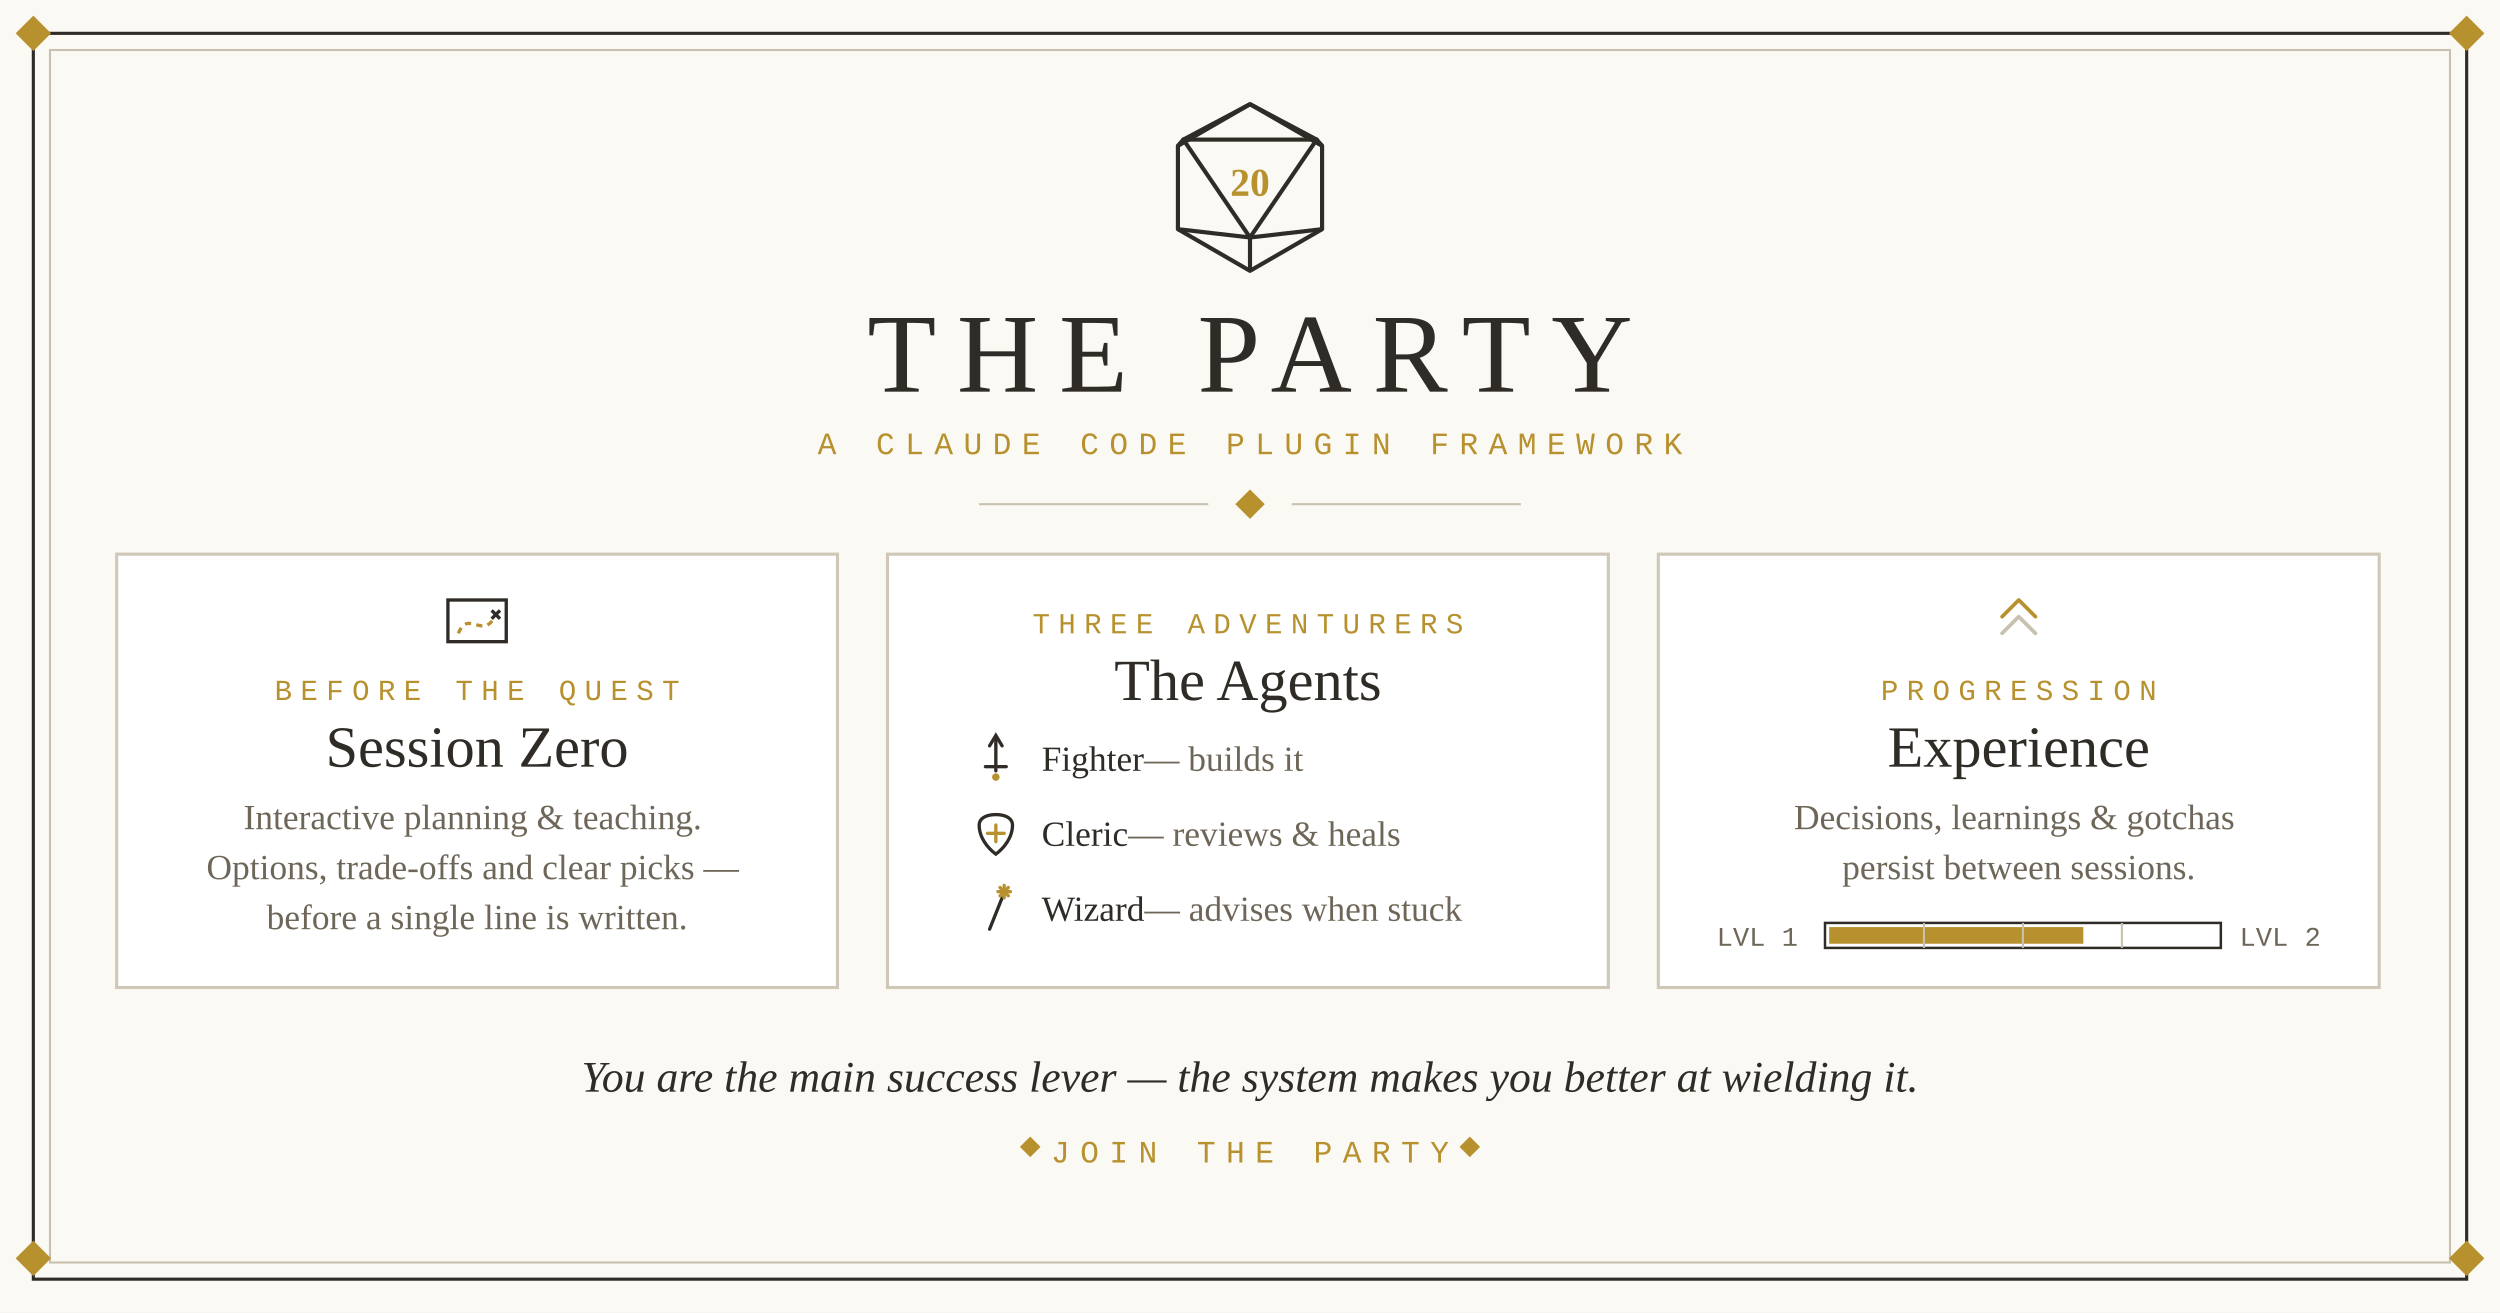
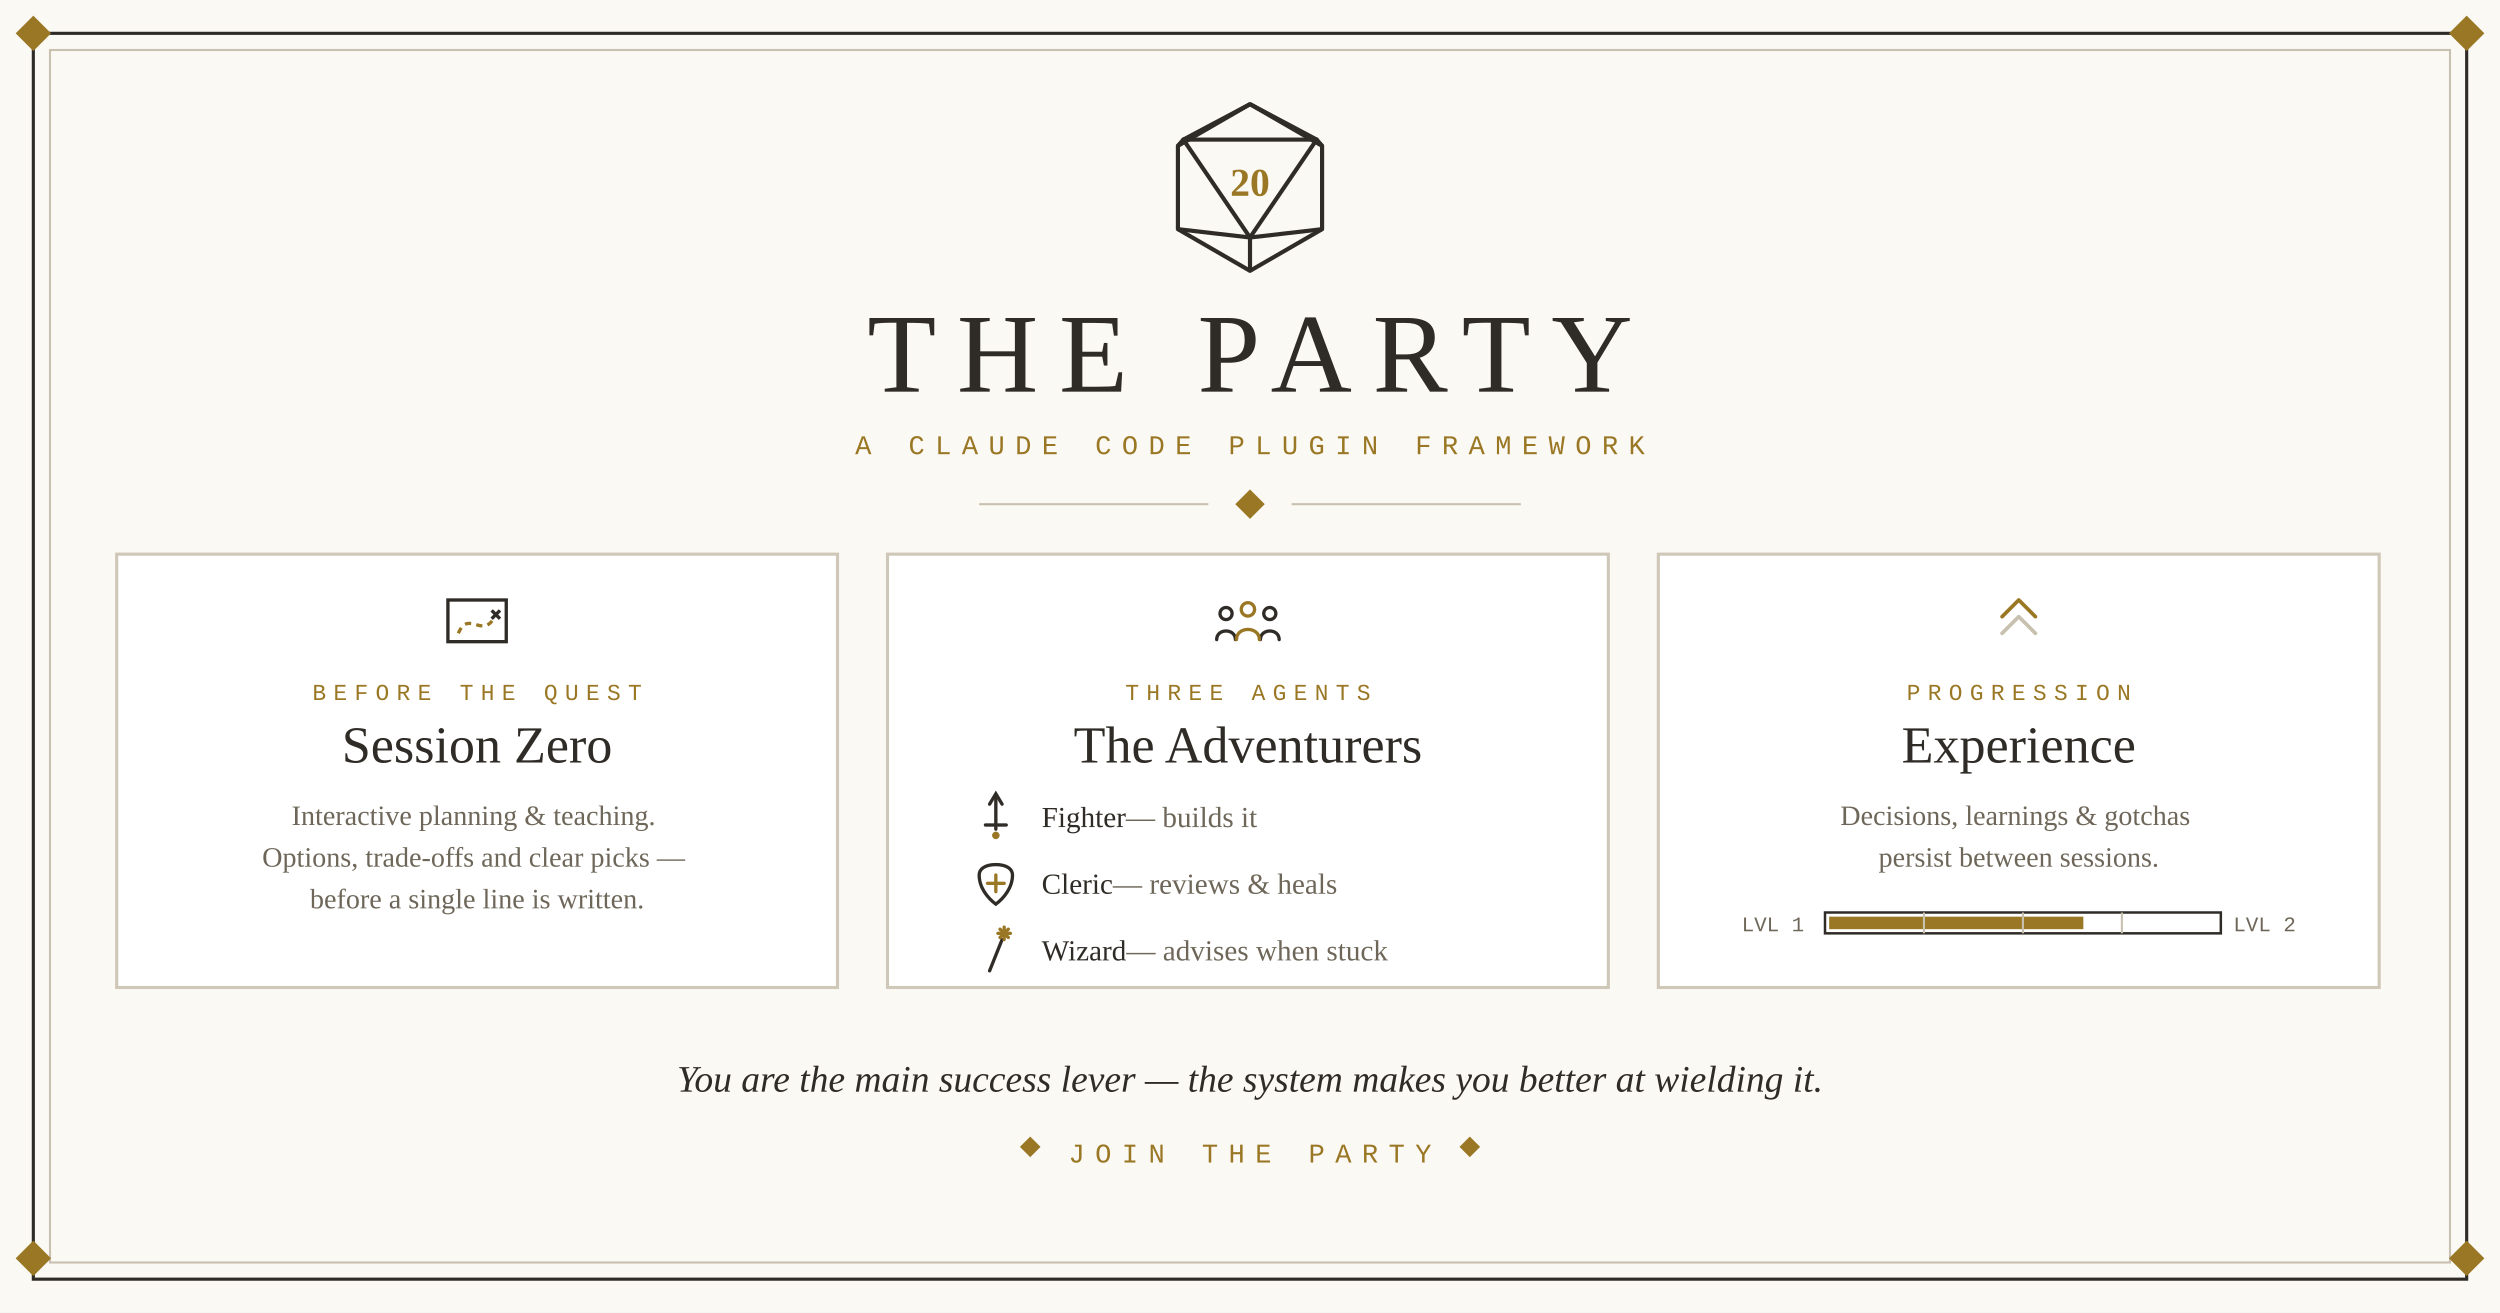
<svg xmlns="http://www.w3.org/2000/svg" width="1200" height="630" viewBox="0 0 1200 630" role="img" aria-label="The Party — a Claude Code plugin framework">
  <rect width="1200" height="630" fill="#FBF9F4" />
  <rect x="16" y="16" width="1168" height="598" fill="none" stroke="#2F2B26" stroke-width="1.5" />
  <rect x="24" y="24" width="1152" height="582" fill="none" stroke="#C9C1AF" stroke-width="1" />
-   <g fill="#B8912F">
+   <g fill="#9A7724">
    <rect x="10" y="10" width="12" height="12" transform="rotate(45 16 16)" />
    <rect x="1178" y="10" width="12" height="12" transform="rotate(45 1184 16)" />
    <rect x="10" y="598" width="12" height="12" transform="rotate(45 16 604)" />
    <rect x="1178" y="598" width="12" height="12" transform="rotate(45 1184 604)" />
  </g>
  <g stroke="#2F2B26" stroke-width="2" fill="none" stroke-linejoin="round">
    <polygon points="600,50 565.4,70 565.4,110 600,130 634.6,110 634.6,70" />
    <polygon points="568,67 632,67 600,114" />
    <line x1="600" y1="50" x2="568" y2="67" />
    <line x1="600" y1="50" x2="632" y2="67" />
    <line x1="565.4" y1="70" x2="568" y2="67" />
    <line x1="634.6" y1="70" x2="632" y2="67" />
    <line x1="565.4" y1="110" x2="600" y2="114" />
    <line x1="634.6" y1="110" x2="600" y2="114" />
    <line x1="600" y1="130" x2="600" y2="114" />
  </g>
-   <text x="600" y="94" text-anchor="middle" font-family="Georgia, 'Times New Roman', serif" font-size="19" font-weight="bold" fill="#B8912F">20</text>
+   <text x="600" y="94" text-anchor="middle" font-family="Georgia, 'Times New Roman', serif" font-size="19" font-weight="bold" fill="#9A7724">20</text>
  <text x="600" y="188" text-anchor="middle" font-family="Georgia, 'Times New Roman', serif" font-size="54" fill="#2F2B26" letter-spacing="10">THE PARTY</text>
-   <text x="600" y="218" text-anchor="middle" font-family="'Courier New', Courier, monospace" font-size="15" fill="#B8912F" letter-spacing="5">A CLAUDE CODE PLUGIN FRAMEWORK</text>
+   <text x="600" y="218" text-anchor="middle" font-family="'Courier New', Courier, monospace" font-size="13" fill="#9A7724" letter-spacing="5">A CLAUDE CODE PLUGIN FRAMEWORK</text>
  <g stroke="#C9C1AF" stroke-width="1">
    <line x1="470" y1="242" x2="580" y2="242" />
    <line x1="620" y1="242" x2="730" y2="242" />
  </g>
-   <rect x="595" y="237" width="10" height="10" transform="rotate(45 600 242)" fill="#B8912F" />
+   <rect x="595" y="237" width="10" height="10" transform="rotate(45 600 242)" fill="#9A7724" />
  <g fill="#FFFFFF" stroke="#CFC8B8" stroke-width="1.5">
    <rect x="56" y="266" width="346" height="208" />
    <rect x="426" y="266" width="346" height="208" />
    <rect x="796" y="266" width="346" height="208" />
  </g>
  <g transform="translate(229,298)">
    <rect x="-14" y="-10" width="28" height="20" fill="none" stroke="#2F2B26" stroke-width="1.6" />
-     <path d="M -9 6 C -4 -6, 3 10, 9 -3" fill="none" stroke="#B8912F" stroke-width="1.6" stroke-dasharray="3 2.5" />
+     <path d="M -9 6 C -4 -6, 3 10, 9 -3" fill="none" stroke="#9A7724" stroke-width="1.6" stroke-dasharray="3 2.5" />
    <path d="M 7 -5 L 11 -1 M 11 -5 L 7 -1" stroke="#2F2B26" stroke-width="1.6" />
  </g>
-   <text x="229" y="336" text-anchor="middle" font-family="'Courier New', Courier, monospace" font-size="14" fill="#B8912F" letter-spacing="4">BEFORE THE QUEST</text>
-   <text x="229" y="368" text-anchor="middle" font-family="Georgia, 'Times New Roman', serif" font-size="28" fill="#2F2B26">Session Zero</text>
-   <text text-anchor="middle" font-family="Georgia, 'Times New Roman', serif" font-size="17" fill="#6E6759">
-     <tspan x="229" y="398">Interactive planning &amp; teaching.</tspan>
-     <tspan x="229" y="422">Options, trade-offs and clear picks —</tspan>
-     <tspan x="229" y="446">before a single line is written.</tspan>
+   <text x="229" y="336" text-anchor="middle" font-family="'Courier New', Courier, monospace" font-size="11" fill="#9A7724" letter-spacing="3.5">BEFORE THE QUEST</text>
+   <text x="229" y="366" text-anchor="middle" font-family="Georgia, 'Times New Roman', serif" font-size="25" fill="#2F2B26">Session Zero</text>
+   <text text-anchor="middle" font-family="Georgia, 'Times New Roman', serif" font-size="13.5" fill="#6E6759">
+     <tspan x="229" y="396">Interactive planning &amp; teaching.</tspan>
+     <tspan x="229" y="416">Options, trade-offs and clear picks —</tspan>
+     <tspan x="229" y="436">before a single line is written.</tspan>
  </text>
-   <text x="599" y="304" text-anchor="middle" font-family="'Courier New', Courier, monospace" font-size="14" fill="#B8912F" letter-spacing="4">THREE ADVENTURERS</text>
-   <text x="599" y="336" text-anchor="middle" font-family="Georgia, 'Times New Roman', serif" font-size="28" fill="#2F2B26">The Agents</text>
-   <g transform="translate(478,364)" stroke="#2F2B26" stroke-width="1.6" fill="none" stroke-linecap="round">
+   <g transform="translate(599,298)" fill="none" stroke-width="1.6" stroke-linecap="round" stroke-linejoin="round">
+     <g stroke="#2F2B26">
+       <circle cx="-10.5" cy="-3.5" r="2.9" />
+       <path d="M -15 9 C -15 3.5, -6 3.5, -6 9" />
+       <circle cx="10.5" cy="-3.5" r="2.9" />
+       <path d="M 6 9 C 6 3.5, 15 3.5, 15 9" />
+     </g>
+     <g stroke="#9A7724">
+       <circle cx="0" cy="-5.5" r="3.2" />
+       <path d="M -5.5 9 C -5.5 2.5, 5.5 2.5, 5.5 9" />
+     </g>
+   </g>
+   <text x="599" y="336" text-anchor="middle" font-family="'Courier New', Courier, monospace" font-size="11" fill="#9A7724" letter-spacing="3.5">THREE AGENTS</text>
+   <text x="599" y="366" text-anchor="middle" font-family="Georgia, 'Times New Roman', serif" font-size="25" fill="#2F2B26">The Adventurers</text>
+   <g transform="translate(478,392)" stroke="#2F2B26" stroke-width="1.6" fill="none" stroke-linecap="round">
    <line x1="0" y1="-9" x2="0" y2="6" />
    <path d="M -3 -6 L 0 -11 L 3 -6" />
    <line x1="-5" y1="4" x2="5" y2="4" />
-     <circle cx="0" cy="9" r="1.8" fill="#B8912F" stroke="none" />
+     <circle cx="0" cy="9" r="1.8" fill="#9A7724" stroke="none" />
  </g>
-   <text x="500" y="370" font-family="Georgia, 'Times New Roman', serif" font-size="17" fill="#2F2B26">Fighter<tspan fill="#6E6759"> — builds it</tspan>
+   <text x="500" y="397" font-family="Georgia, 'Times New Roman', serif" font-size="14" fill="#2F2B26">Fighter<tspan fill="#6E6759"> — builds it</tspan>
  </text>
-   <g transform="translate(478,400)">
+   <g transform="translate(478,424)">
    <path d="M 0 -9 C 5 -9, 8 -7, 8 -4 C 8 2, 4 7, 0 10 C -4 7, -8 2, -8 -4 C -8 -7, -5 -9, 0 -9 Z" fill="none" stroke="#2F2B26" stroke-width="1.6" />
-     <path d="M 0 -4 L 0 4 M -4 0 L 4 0" stroke="#B8912F" stroke-width="1.6" stroke-linecap="round" />
+     <path d="M 0 -4 L 0 4 M -4 0 L 4 0" stroke="#9A7724" stroke-width="1.6" stroke-linecap="round" />
  </g>
-   <text x="500" y="406" font-family="Georgia, 'Times New Roman', serif" font-size="17" fill="#2F2B26">Cleric<tspan fill="#6E6759"> — reviews &amp; heals</tspan>
+   <text x="500" y="429" font-family="Georgia, 'Times New Roman', serif" font-size="14" fill="#2F2B26">Cleric<tspan fill="#6E6759"> — reviews &amp; heals</tspan>
  </text>
-   <g transform="translate(478,436)" stroke="#2F2B26" stroke-width="1.6" stroke-linecap="round">
+   <g transform="translate(478,456)" stroke="#2F2B26" stroke-width="1.6" stroke-linecap="round">
    <line x1="-3" y1="10" x2="3" y2="-5" />
-     <g stroke="#B8912F">
+     <g stroke="#9A7724">
      <line x1="4" y1="-11" x2="4" y2="-5" />
      <line x1="1" y1="-8" x2="7" y2="-8" />
      <line x1="2" y1="-10" x2="6" y2="-6" />
      <line x1="6" y1="-10" x2="2" y2="-6" />
    </g>
  </g>
-   <text x="500" y="442" font-family="Georgia, 'Times New Roman', serif" font-size="17" fill="#2F2B26">Wizard<tspan fill="#6E6759"> — advises when stuck</tspan>
+   <text x="500" y="461" font-family="Georgia, 'Times New Roman', serif" font-size="14" fill="#2F2B26">Wizard<tspan fill="#6E6759"> — advises when stuck</tspan>
  </text>
  <g transform="translate(969,298)" fill="none" stroke-width="1.8" stroke-linecap="round" stroke-linejoin="round">
    <path d="M -8 6 L 0 -2 L 8 6" stroke="#C9C1AF" />
-     <path d="M -8 -2 L 0 -10 L 8 -2" stroke="#B8912F" />
+     <path d="M -8 -2 L 0 -10 L 8 -2" stroke="#9A7724" />
  </g>
-   <text x="969" y="336" text-anchor="middle" font-family="'Courier New', Courier, monospace" font-size="14" fill="#B8912F" letter-spacing="4">PROGRESSION</text>
-   <text x="969" y="368" text-anchor="middle" font-family="Georgia, 'Times New Roman', serif" font-size="28" fill="#2F2B26">Experience</text>
-   <text text-anchor="middle" font-family="Georgia, 'Times New Roman', serif" font-size="17" fill="#6E6759">
-     <tspan x="969" y="398">Decisions, learnings &amp; gotchas</tspan>
-     <tspan x="969" y="422">persist between sessions.</tspan>
+   <text x="969" y="336" text-anchor="middle" font-family="'Courier New', Courier, monospace" font-size="11" fill="#9A7724" letter-spacing="3.5">PROGRESSION</text>
+   <text x="969" y="366" text-anchor="middle" font-family="Georgia, 'Times New Roman', serif" font-size="25" fill="#2F2B26">Experience</text>
+   <text text-anchor="middle" font-family="Georgia, 'Times New Roman', serif" font-size="13.5" fill="#6E6759">
+     <tspan x="969" y="396">Decisions, learnings &amp; gotchas</tspan>
+     <tspan x="969" y="416">persist between sessions.</tspan>
  </text>
-   <text x="824" y="454" font-family="'Courier New', Courier, monospace" font-size="13" fill="#6E6759">LVL 1</text>
-   <text x="1114" y="454" text-anchor="end" font-family="'Courier New', Courier, monospace" font-size="13" fill="#6E6759">LVL 2</text>
-   <rect x="876" y="443" width="190" height="12" fill="none" stroke="#2F2B26" stroke-width="1.2" />
-   <rect x="878" y="445" width="122" height="8" fill="#B8912F" />
+   <text x="836" y="447" font-family="'Courier New', Courier, monospace" font-size="10" fill="#6E6759">LVL 1</text>
+   <text x="1102" y="447" text-anchor="end" font-family="'Courier New', Courier, monospace" font-size="10" fill="#6E6759">LVL 2</text>
+   <rect x="876" y="438" width="190" height="10" fill="none" stroke="#2F2B26" stroke-width="1.2" />
+   <rect x="878" y="440" width="122" height="6" fill="#9A7724" />
  <g stroke="#C9C1AF" stroke-width="1">
-     <line x1="923.5" y1="443" x2="923.5" y2="455" />
-     <line x1="971" y1="443" x2="971" y2="455" />
-     <line x1="1018.5" y1="443" x2="1018.5" y2="455" />
+     <line x1="923.5" y1="438" x2="923.5" y2="448" />
+     <line x1="971" y1="438" x2="971" y2="448" />
+     <line x1="1018.5" y1="438" x2="1018.5" y2="448" />
  </g>
-   <text x="600" y="524" text-anchor="middle" font-family="Georgia, 'Times New Roman', serif" font-size="21" font-style="italic" fill="#2F2B26">You are the main success lever — the system makes you better at wielding it.</text>
-   <g fill="#B8912F">
+   <text x="600" y="524" text-anchor="middle" font-family="Georgia, 'Times New Roman', serif" font-size="18" font-style="italic" fill="#2F2B26">You are the main success lever — the system makes you better at wielding it.</text>
+   <g fill="#9A7724">
    <rect x="491" y="547" width="7" height="7" transform="rotate(45 494.5 550.5)" />
    <rect x="702" y="547" width="7" height="7" transform="rotate(45 705.5 550.5)" />
  </g>
-   <text x="600" y="558" text-anchor="middle" font-family="'Courier New', Courier, monospace" font-size="15" fill="#B8912F" letter-spacing="5">JOIN THE PARTY</text>
+   <text x="600" y="558" text-anchor="middle" font-family="'Courier New', Courier, monospace" font-size="13" fill="#9A7724" letter-spacing="5">JOIN THE PARTY</text>
</svg>
